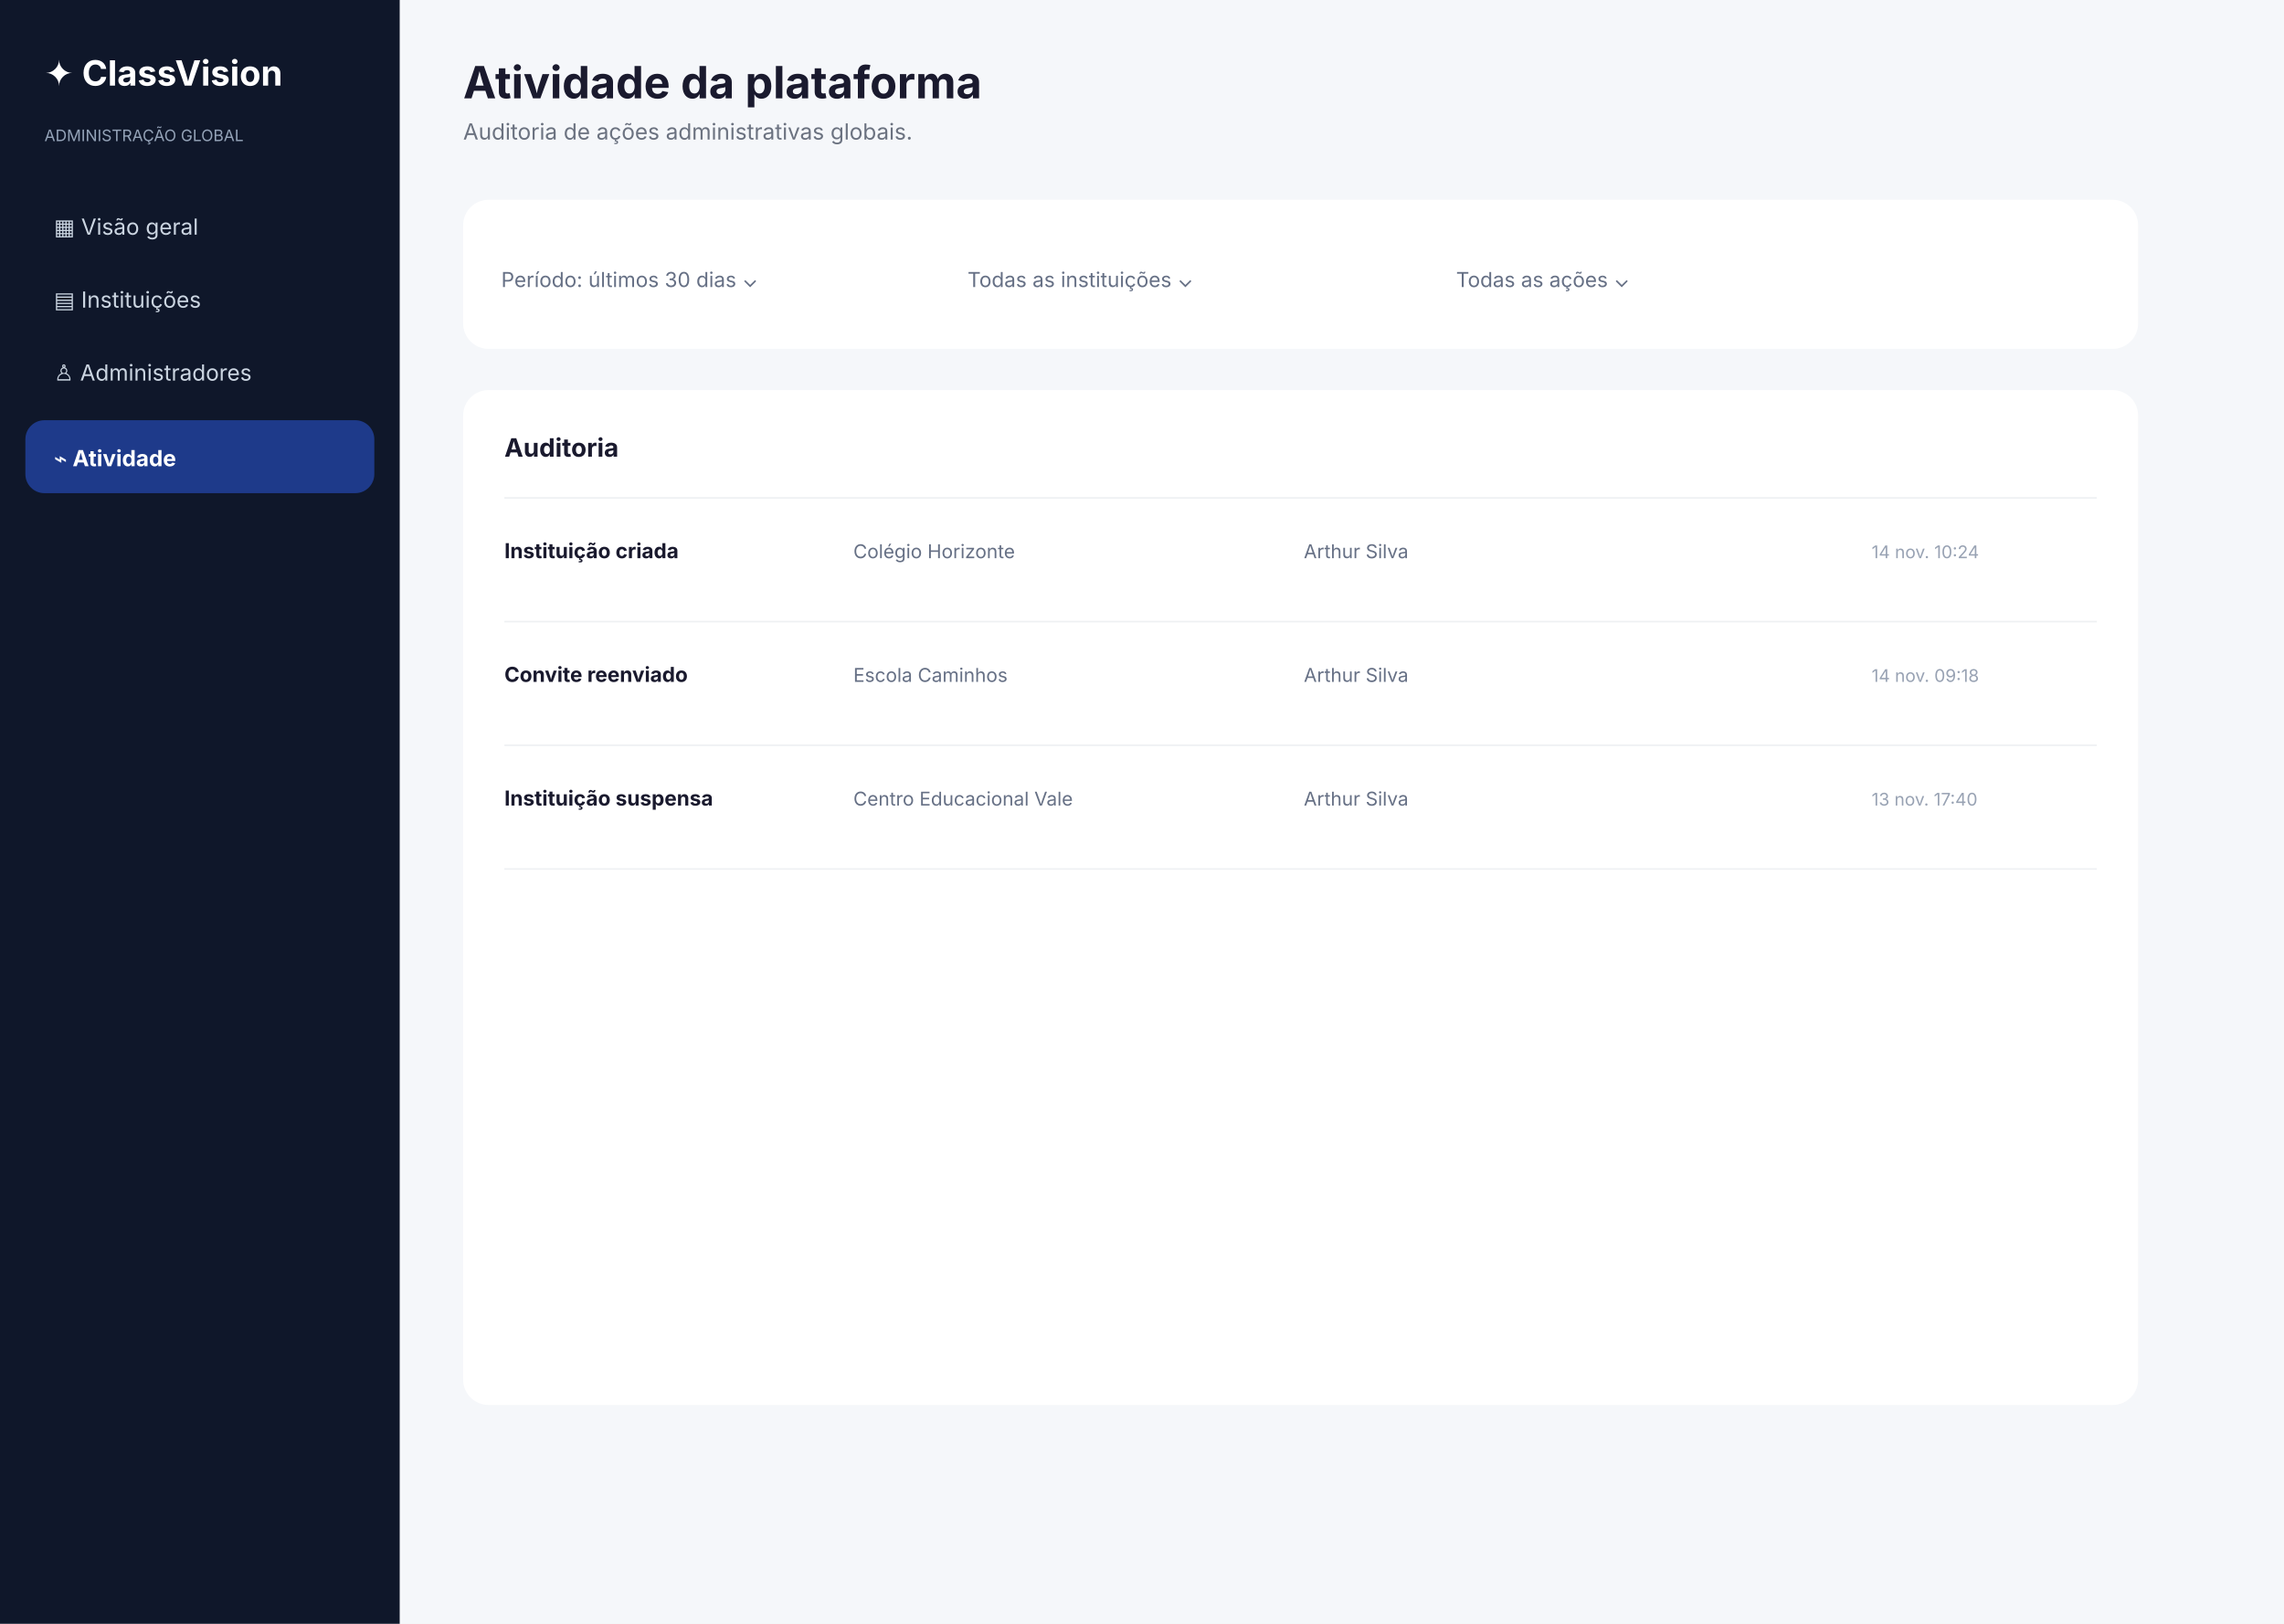
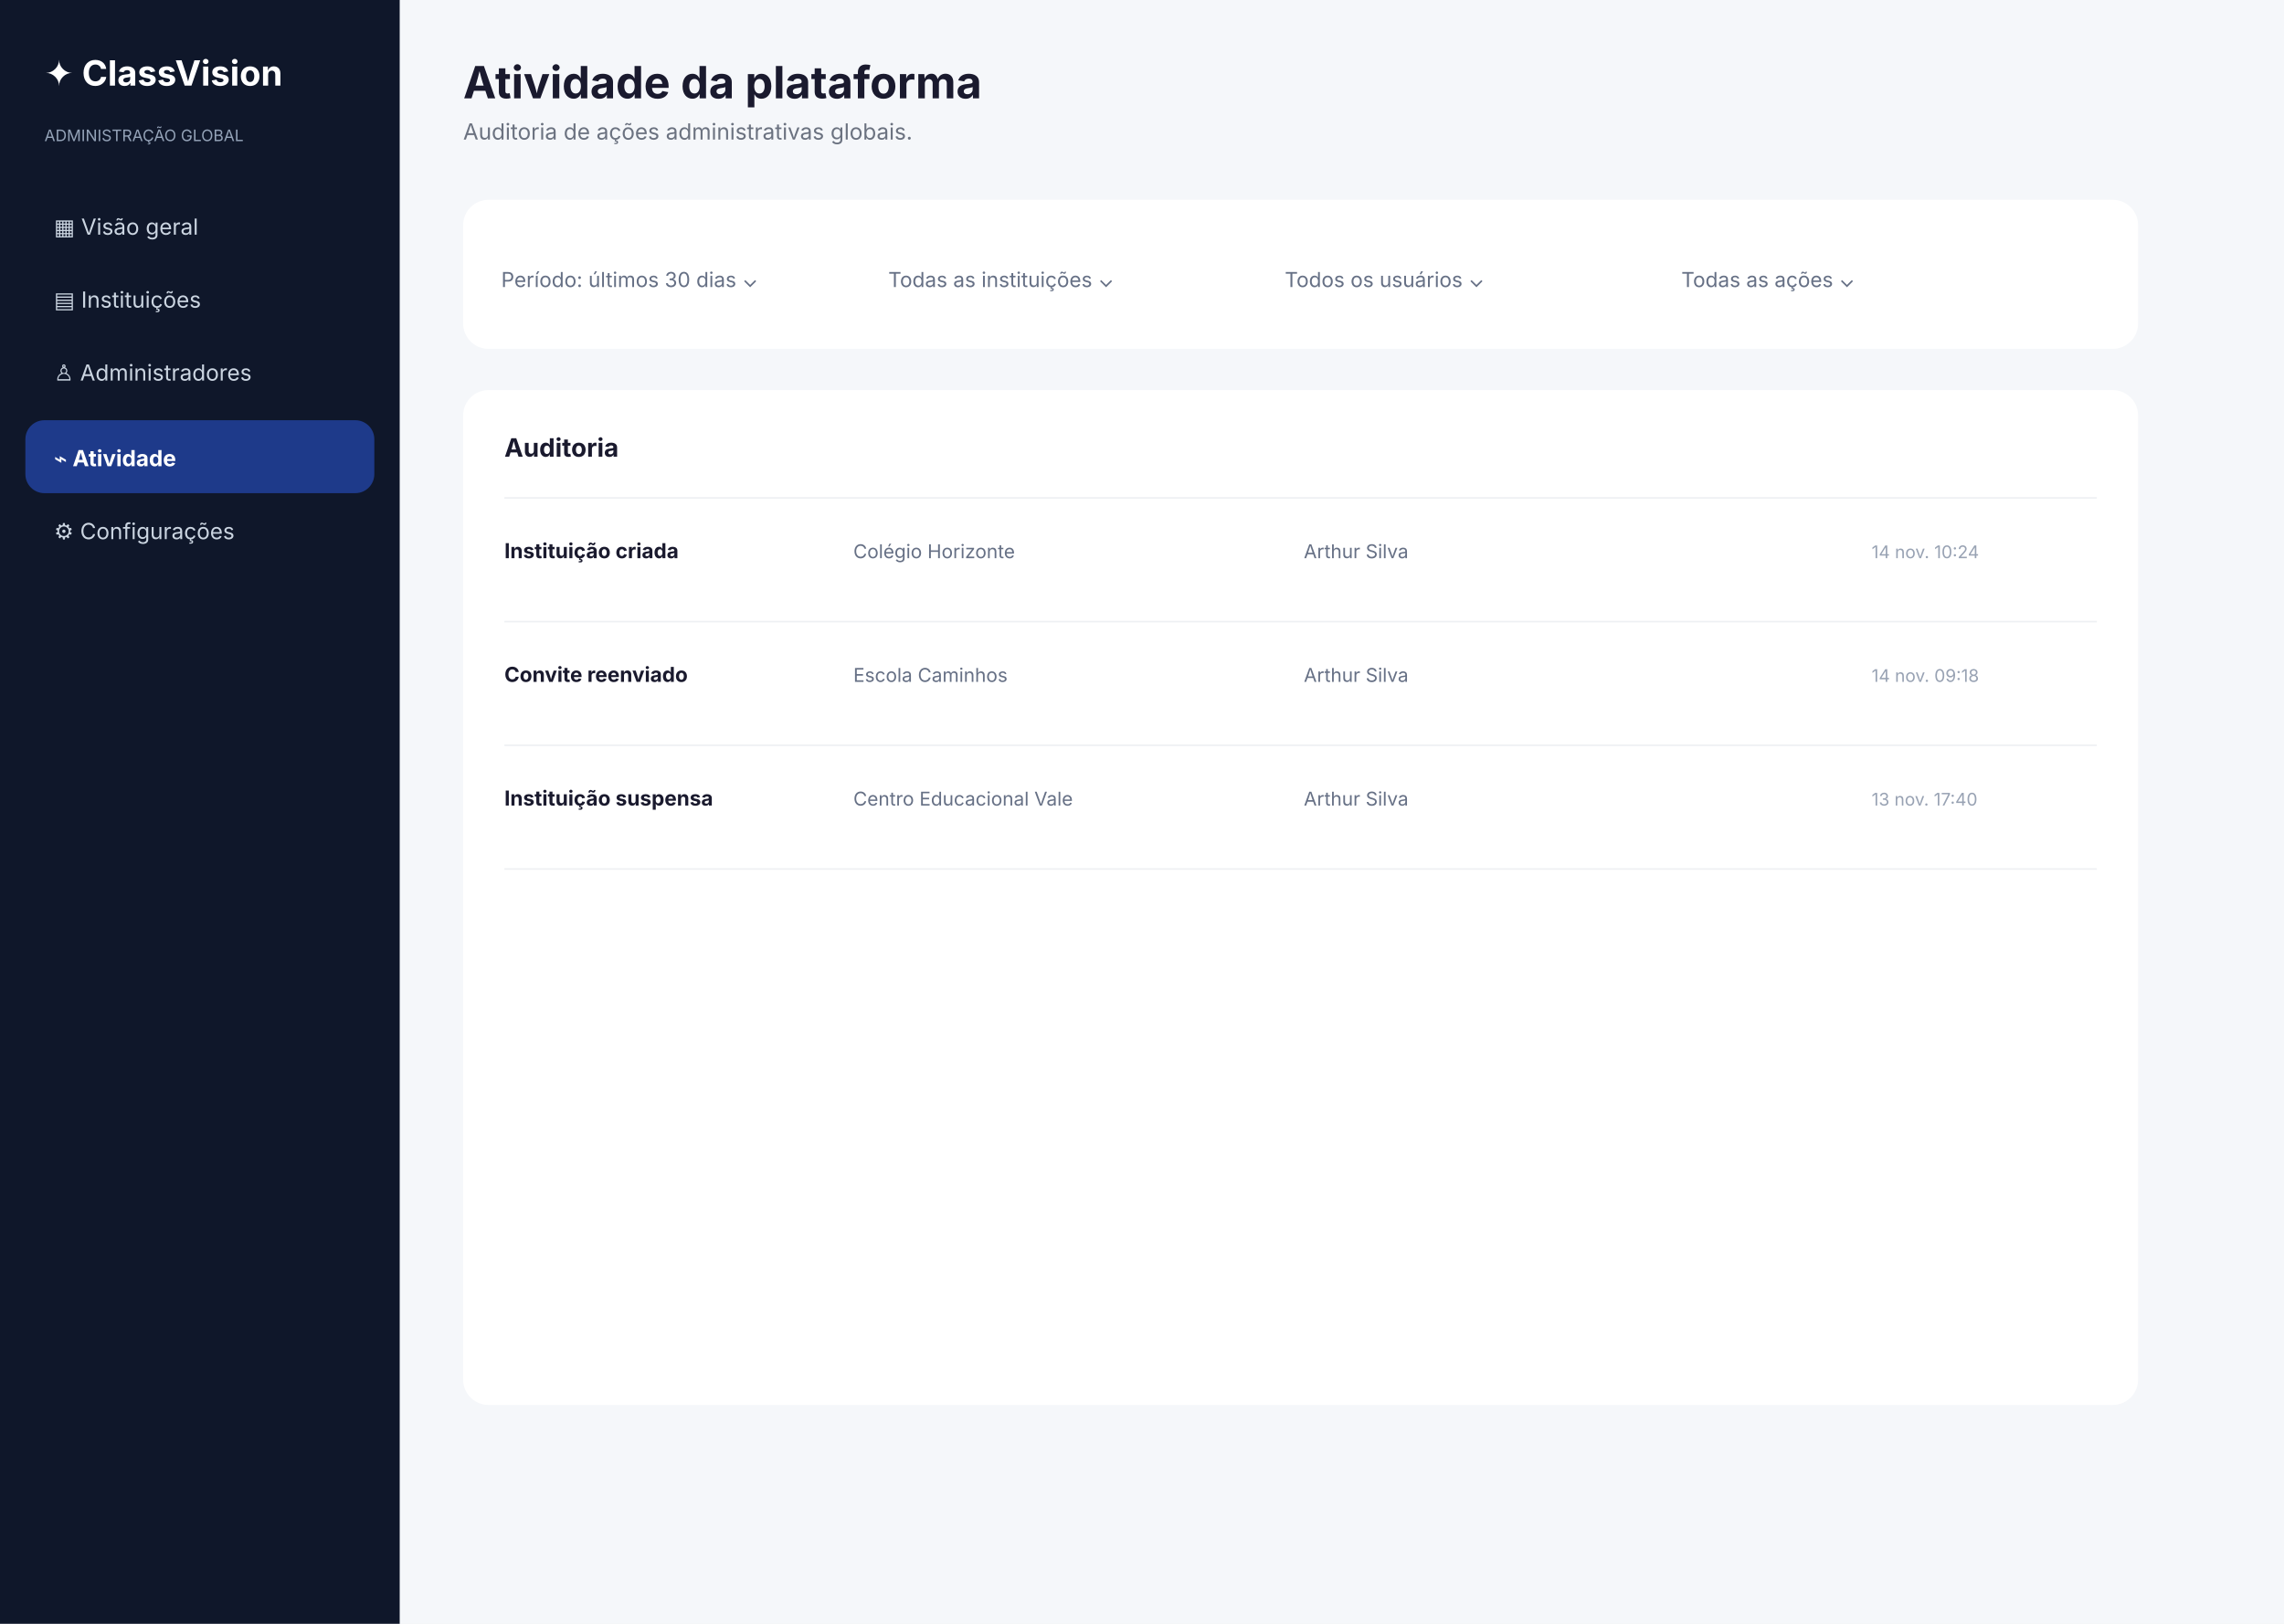
<svg xmlns="http://www.w3.org/2000/svg" width="1440" height="1024" viewBox="0 0 1440 1024">
  <rect width="1440" height="1024" fill="#F5F7FA" />
  <rect width="252" height="1024" fill="#0F172A" />
  <text x="28" y="54" font-family="Inter,Arial" font-size="22" font-weight="700" fill="#FFF">✦ ClassVision</text>
  <text x="28" y="89" font-family="Inter,Arial" font-size="10" fill="#94A3B8">ADMINISTRAÇÃO GLOBAL</text>
  <text x="34" y="148" font-family="Inter,Arial" font-size="14" fill="#CBD5E1">▦  Visão geral</text>
  <text x="34" y="194" font-family="Inter,Arial" font-size="14" fill="#CBD5E1">▤  Instituições</text>
  <text x="34" y="240" font-family="Inter,Arial" font-size="14" fill="#CBD5E1">♙  Administradores</text>
  <rect x="16" y="265" width="220" height="46" rx="12" fill="#1E3A8A" />
  <text x="34" y="294" font-family="Inter,Arial" font-size="14" font-weight="700" fill="#FFF">⌁  Atividade</text>
+   <text x="34" y="340" font-family="Inter,Arial" font-size="14" fill="#CBD5E1">⚙  Configurações</text>
  <text x="292" y="62" font-family="Inter,Arial" font-size="28" font-weight="700" fill="#1A1A2E">Atividade da plataforma</text>
  <text x="292" y="88" font-family="Inter,Arial" font-size="14" fill="#6B7280">Auditoria de ações administrativas globais.</text>
  <rect x="292" y="126" width="1056" height="94" rx="16" fill="#FFF" />
  <text x="316" y="181" font-family="Inter,Arial" font-size="13" fill="#667085">Período: últimos 30 dias ⌄</text>
-   <text x="610" y="181" font-family="Inter,Arial" font-size="13" fill="#667085">Todas as instituições ⌄</text>
-   <text x="918" y="181" font-family="Inter,Arial" font-size="13" fill="#667085">Todas as ações ⌄</text>
+   <text x="560" y="181" font-family="Inter,Arial" font-size="13" fill="#667085">Todas as instituições ⌄</text>
+   <text x="810" y="181" font-family="Inter,Arial" font-size="13" fill="#667085">Todos os usuários ⌄</text>
+   <text x="1060" y="181" font-family="Inter,Arial" font-size="13" fill="#667085">Todas as ações ⌄</text>
  <rect x="292" y="246" width="1056" height="640" rx="16" fill="#FFF" />
  <text x="318" y="288" font-family="Inter,Arial" font-size="16" font-weight="700" fill="#1A1A2E">Auditoria</text>
  <path d="M318 314H1322M318 392H1322M318 470H1322M318 548H1322" stroke="#EEF0F3" />
  <text x="318" y="352" font-family="Inter,Arial" font-size="13" font-weight="700" fill="#1A1A2E">Instituição criada</text>
  <text x="538" y="352" font-family="Inter,Arial" font-size="12" fill="#667085">Colégio Horizonte</text>
  <text x="822" y="352" font-family="Inter,Arial" font-size="12" fill="#667085">Arthur Silva</text>
  <text x="1180" y="352" font-family="Inter,Arial" font-size="11" fill="#98A2B3">14 nov. 10:24</text>
  <text x="318" y="430" font-family="Inter,Arial" font-size="13" font-weight="700" fill="#1A1A2E">Convite reenviado</text>
  <text x="538" y="430" font-family="Inter,Arial" font-size="12" fill="#667085">Escola Caminhos</text>
  <text x="822" y="430" font-family="Inter,Arial" font-size="12" fill="#667085">Arthur Silva</text>
  <text x="1180" y="430" font-family="Inter,Arial" font-size="11" fill="#98A2B3">14 nov. 09:18</text>
  <text x="318" y="508" font-family="Inter,Arial" font-size="13" font-weight="700" fill="#1A1A2E">Instituição suspensa</text>
  <text x="538" y="508" font-family="Inter,Arial" font-size="12" fill="#667085">Centro Educacional Vale</text>
  <text x="822" y="508" font-family="Inter,Arial" font-size="12" fill="#667085">Arthur Silva</text>
  <text x="1180" y="508" font-family="Inter,Arial" font-size="11" fill="#98A2B3">13 nov. 17:40</text>
</svg>
